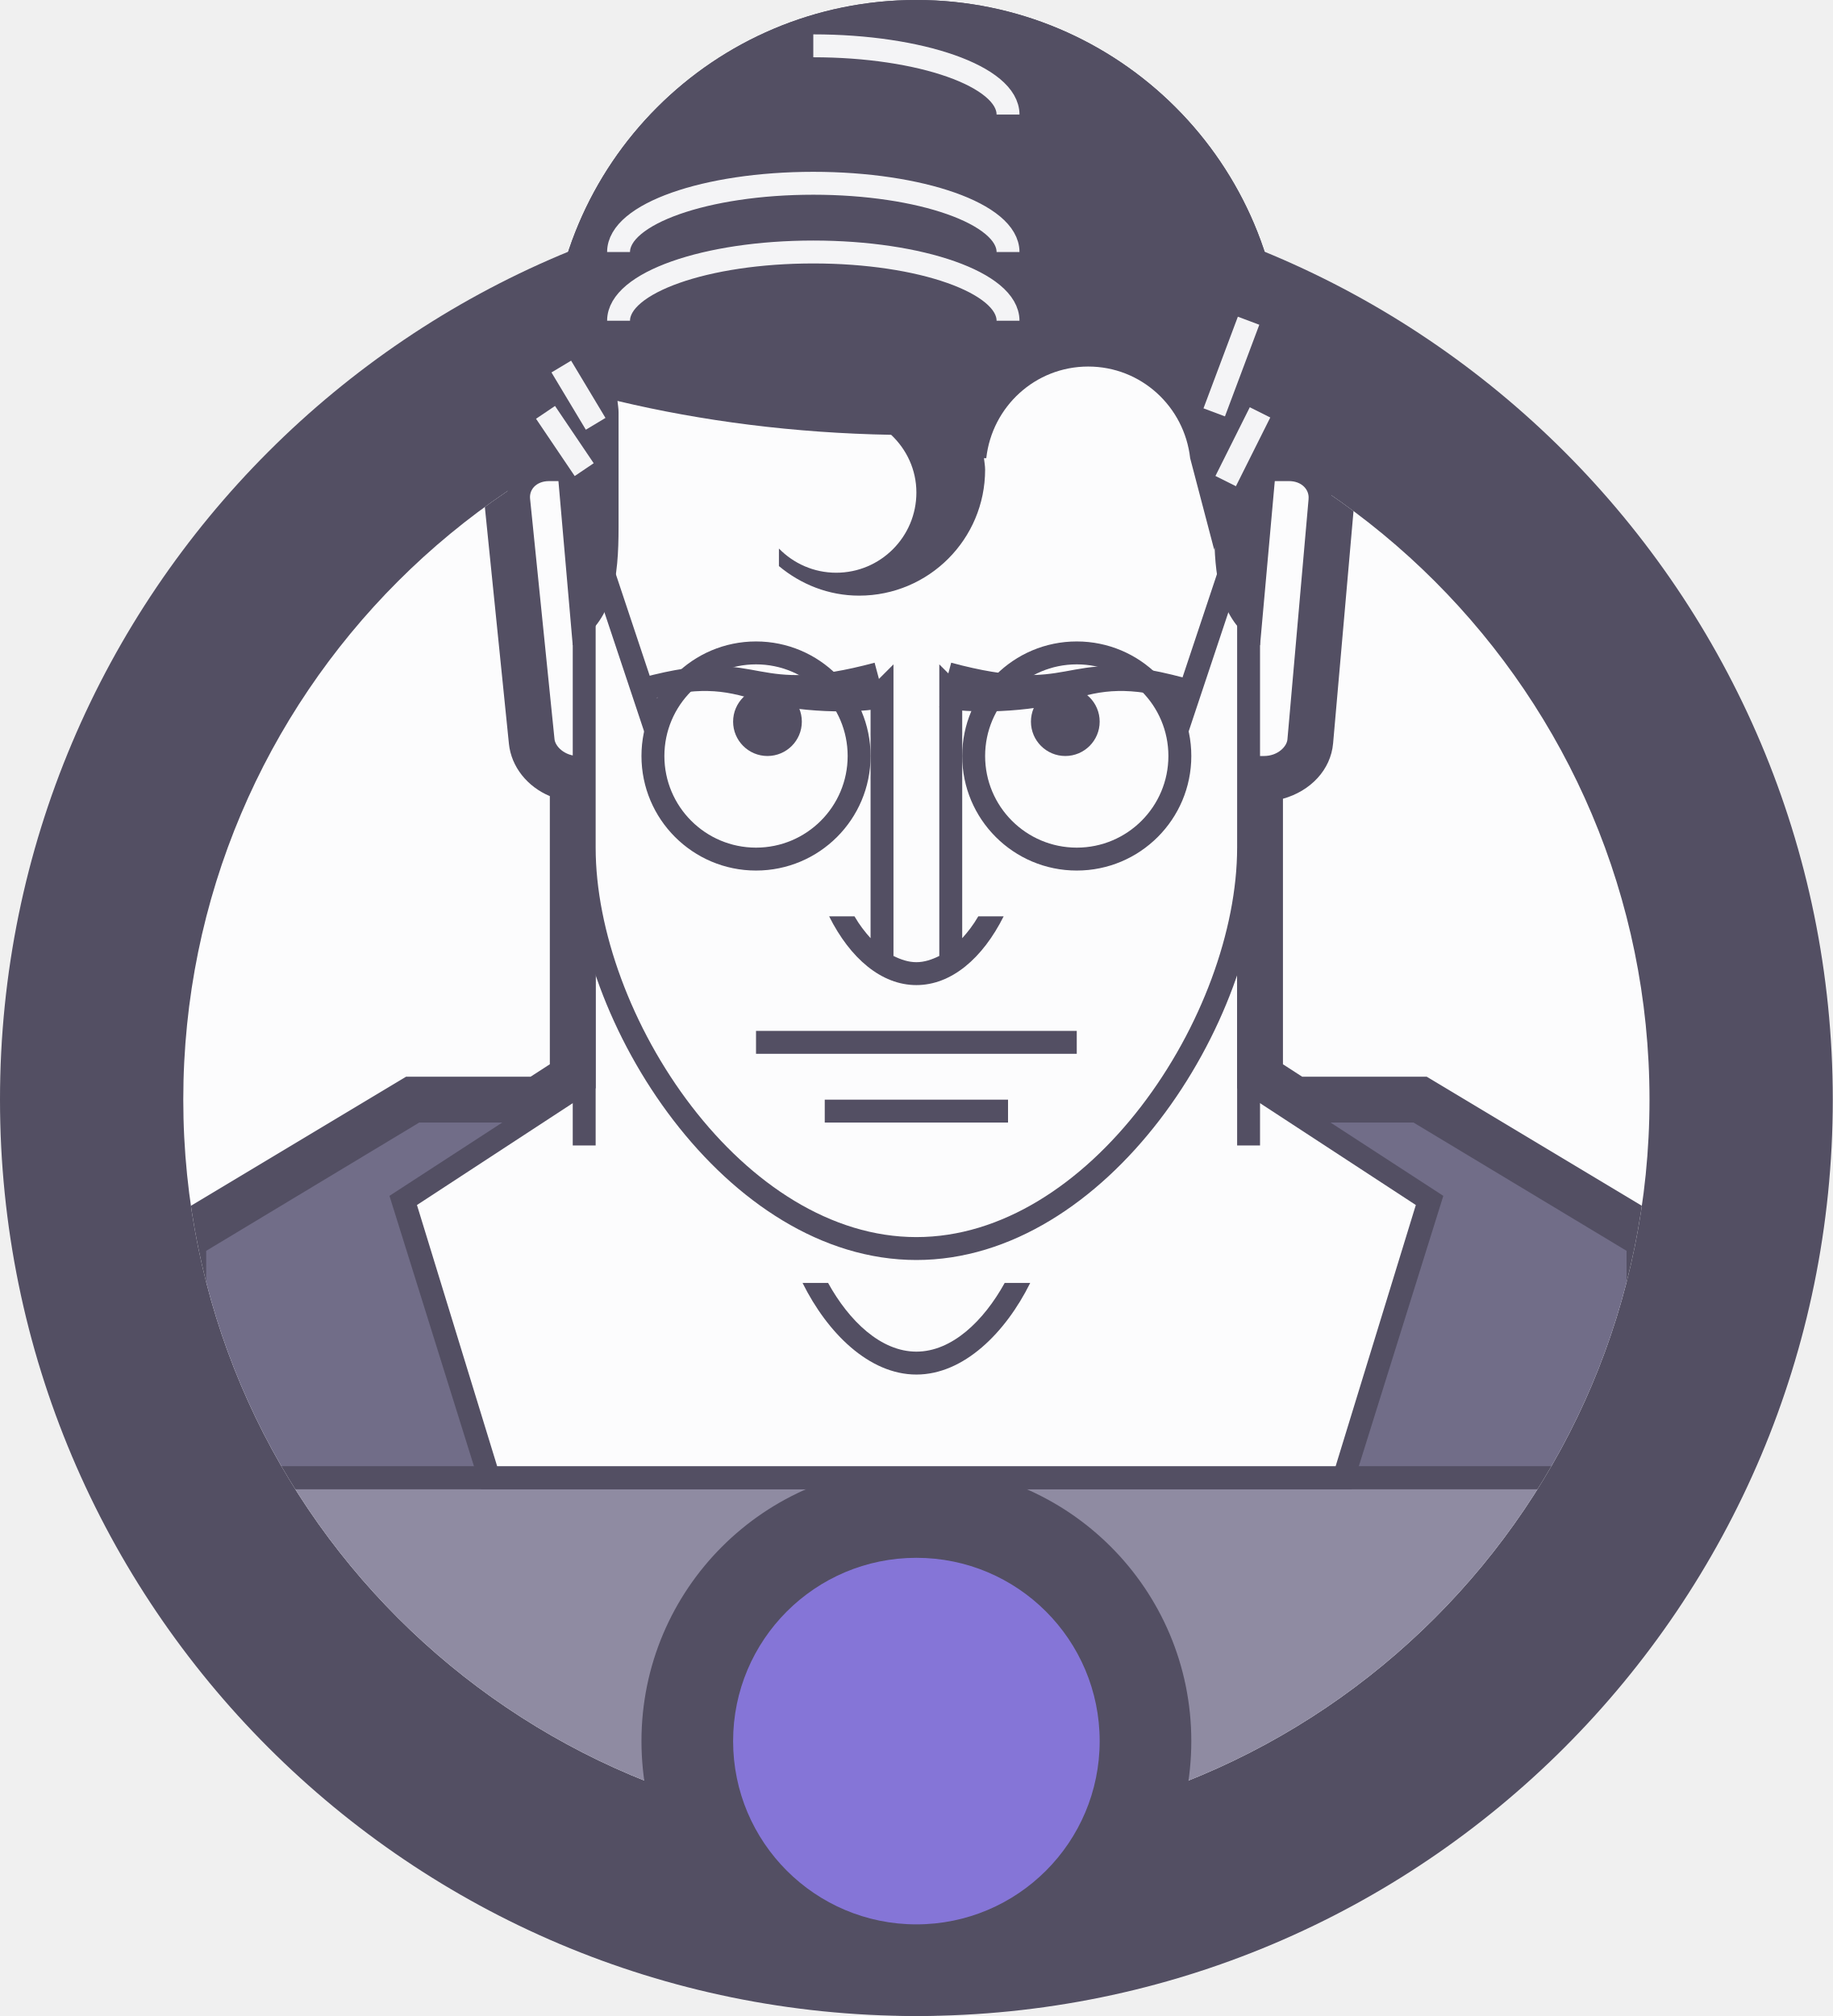
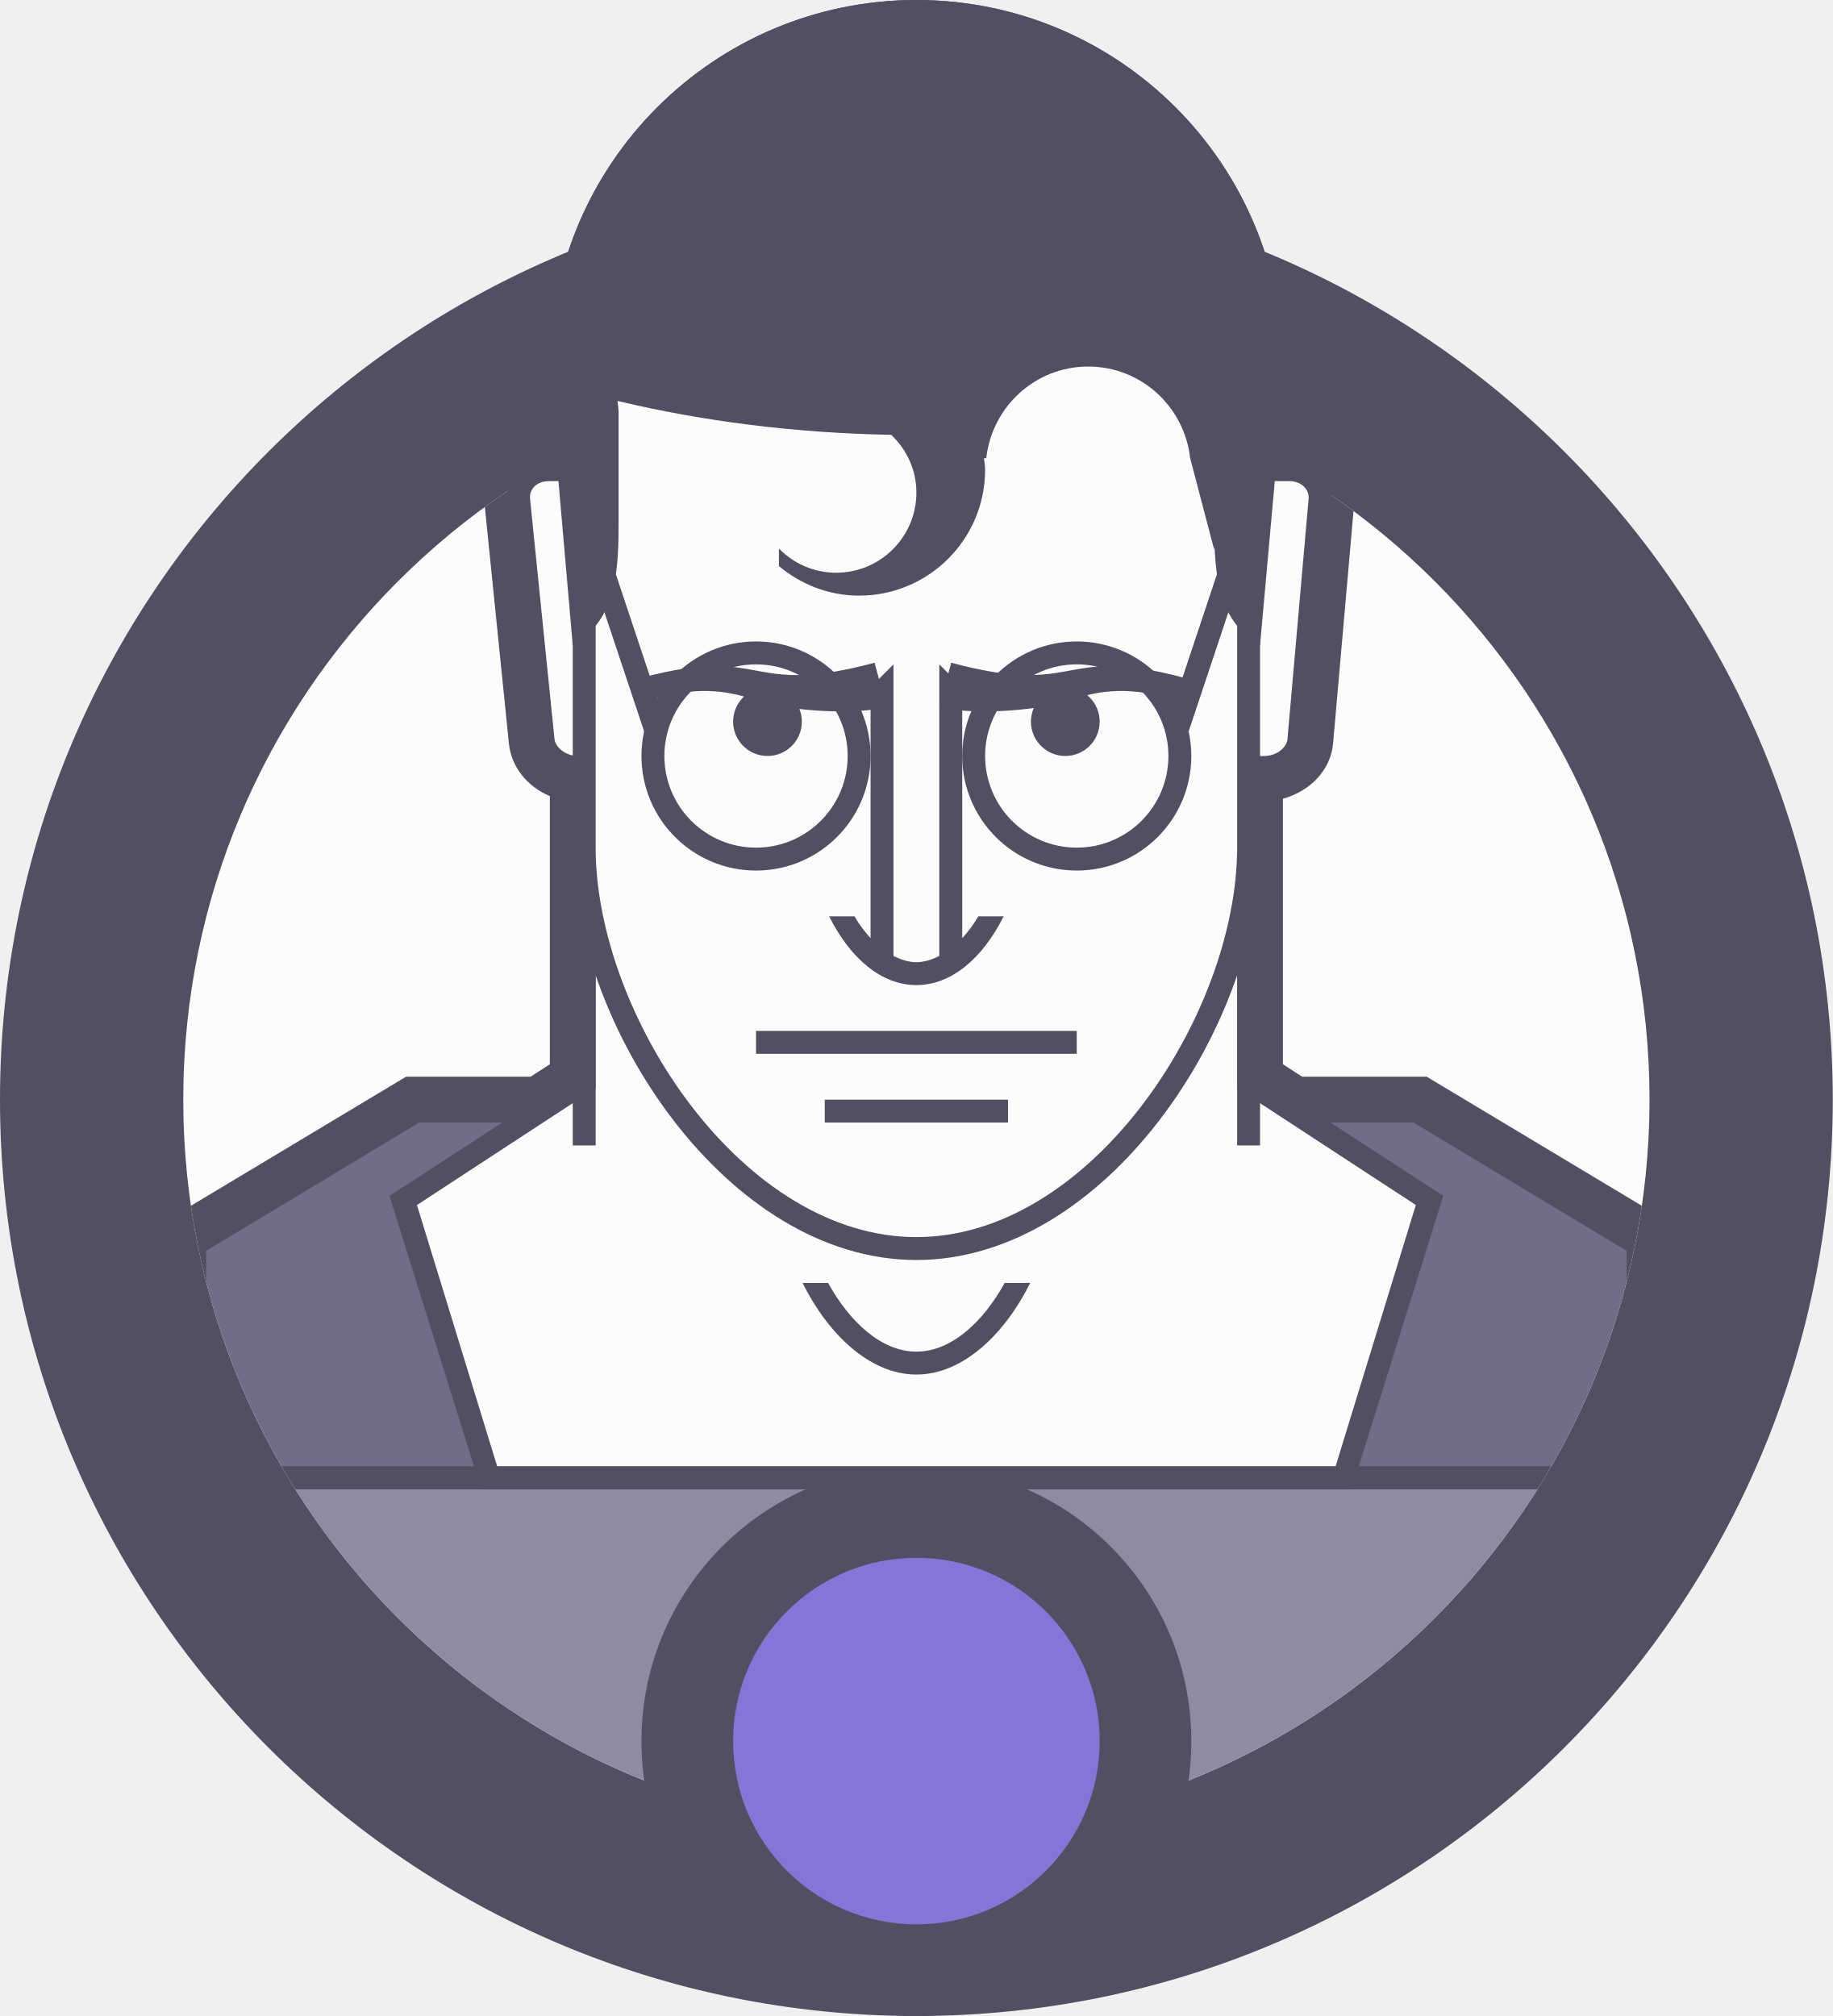
<svg xmlns="http://www.w3.org/2000/svg" width="80" height="88" viewBox="0 0 80 88" fill="none">
  <circle cx="40" cy="48" r="40" fill="#534F63" />
  <circle cx="40" cy="48" r="32" fill="#FCFCFD" />
-   <mask id="mask0_0_9586" style="mask-type:luminance" maskUnits="userSpaceOnUse" x="8" y="16" width="64" height="64">
+   <mask id="mask0_1234_2860" style="mask-type:luminance" maskUnits="userSpaceOnUse" x="8" y="16" width="64" height="64">
    <circle cx="40" cy="48" r="32" fill="white" />
  </mask>
-   <g mask="url(#mask0_0_9586)">
+   <g mask="url(#mask0_1234_2860)">
    <path fill-rule="evenodd" clip-rule="evenodd" d="M40 90C37.532 90 35.143 89.31 33.068 88H8V70H7V53.434L17.723 47H23.159L24 46.456V34.751C23.022 34.342 22.316 33.476 22.214 32.463L21.147 21.971C21.07 21.212 21.307 20.486 21.814 19.926C22.179 19.521 22.666 19.235 23.206 19.096L23.085 17.707H23V16C23 6.626 30.626 -1 40 -1C49.374 -1 57 6.626 57 16V16.029L57.06 16.056L57.027 16.777L56.822 19.051C57.443 19.166 58.008 19.469 58.423 19.921C58.933 20.478 59.178 21.201 59.111 21.957L58.189 32.45C58.087 33.603 57.204 34.531 56 34.866V46.456L56.841 47H62.277L73 53.434V70H72V88H46.932C44.857 89.31 42.468 90 40 90Z" fill="#534F63" />
    <rect x="9" y="65" width="62" height="22" fill="#8F8BA2" />
    <path fill-rule="evenodd" clip-rule="evenodd" d="M72 65H8V54L18 48H62L72 54V65Z" fill="#534F63" />
    <path fill-rule="evenodd" clip-rule="evenodd" d="M9 64V54.6L18.3 49H61.7L71 54.6V64H9Z" fill="#716D88" />
  </g>
-   <path d="M40 1C48.285 1 55 7.715 55 16V16.989L54.231 25.537C54.106 25.061 54.042 24.501 54.017 23.846L53.66 23.826L53.967 23.746L52.932 19.802C52.586 17.104 50.307 15 47.5 15C44.978 15 42.882 16.699 42.231 19H41.856L41.954 20.09C41.964 20.198 41.982 20.324 41.988 20.376C41.997 20.447 42 20.48 42 20.5C42 21.998 41.267 23.324 40.142 24.142C40.681 23.4 41 22.487 41 21.5C41 20.204 40.442 19.06 39.584 18.252L39.303 17.987L38.916 17.98L38.14 17.961C34.271 17.839 30.584 17.34 27.186 16.528L25.814 16.201L25.958 17.602C25.986 17.876 26 17.895 26 18V23C26 24.02 25.945 24.848 25.773 25.518L25 16.643V16C25 7.715 31.715 1 40 1Z" fill="#534F63" stroke="#534F63" stroke-width="2" />
+   <path d="M55 16.988L54.232 25.541C54.106 25.064 54.042 24.503 54.016 23.846L53.66 23.827L53.967 23.746L52.935 19.813C52.594 17.11 50.311 15 47.5 15C44.978 15 42.881 16.699 42.23 19H41.856L41.954 20.09C41.962 20.175 41.975 20.271 41.983 20.334C41.985 20.351 41.987 20.365 41.989 20.376C41.998 20.447 42 20.48 42 20.5C42 21.998 41.268 23.325 40.142 24.143C40.682 23.401 41 22.488 41 21.5C41 20.204 40.441 19.06 39.584 18.252L39.303 17.987L38.916 17.98C34.764 17.904 30.811 17.394 27.185 16.528L25.815 16.201L25.958 17.603C25.971 17.724 25.98 17.795 25.987 17.846C25.996 17.909 26 17.941 26 18V23C26 24.022 25.947 24.852 25.773 25.523L25 16.642V16C25 7.715 31.715 1 40 1C48.285 1 55 7.715 55 16V16.674V16.988Z" fill="#534F63" stroke="#534F63" stroke-width="2" />
  <circle cx="40" cy="76" r="12" fill="#534F63" />
  <circle cx="40" cy="76" r="8" fill="#8575D7" />
  <path fill-rule="evenodd" clip-rule="evenodd" d="M59 65H21L17 52.2L25 47V33H55V47L63 52.2L59 65Z" fill="#534F63" />
  <path fill-rule="evenodd" clip-rule="evenodd" d="M21.7 64L18.2 52.6L26 47.5V34H54V47.5L61.8 52.6L58.3 64H21.7Z" fill="#FCFCFD" />
-   <path d="M23.97 20.5H56.261C57.067 20.5 57.608 21.052 57.621 21.696L57.617 21.826L56.694 32.319C56.641 32.917 56.007 33.5 55.177 33.5H25.246C24.416 33.5 23.767 32.915 23.706 32.312L22.64 21.819C22.57 21.123 23.113 20.5 23.97 20.5Z" fill="#FCFCFD" stroke="#534F63" />
-   <path d="M40 1.5C48.041 1.5 54.5 7.576 54.5 15V37C54.5 40.737 52.869 45.133 50.21 48.595C47.548 52.06 43.929 54.5 40 54.5C36.071 54.5 32.452 52.06 29.79 48.595C27.131 45.133 25.5 40.737 25.5 37V15C25.5 7.576 31.959 1.5 40 1.5Z" fill="#FCFCFD" stroke="#534F63" />
+   <path d="M23.706 32.312L23.706 32.312L22.639 21.82C22.639 21.82 22.639 21.82 22.639 21.82C22.569 21.123 23.113 20.5 23.97 20.5H56.261C57.121 20.5 57.678 21.127 57.617 21.826L56.694 32.319C56.694 32.319 56.694 32.319 56.694 32.319C56.641 32.917 56.007 33.5 55.177 33.5H25.246C24.415 33.5 23.767 32.915 23.706 32.312Z" fill="#FCFCFD" stroke="#534F63" />
+   <path d="M40 1.5C48.041 1.5 54.5 7.576 54.5 15V37C54.5 40.737 52.87 45.133 50.21 48.595C47.548 52.06 43.929 54.5 40 54.5C36.071 54.5 32.452 52.06 29.79 48.595C27.131 45.133 25.5 40.737 25.5 37V15C25.5 7.576 31.959 1.5 40 1.5Z" fill="#FCFCFD" stroke="#534F63" />
  <path fill-rule="evenodd" clip-rule="evenodd" d="M54 50V42H55V50H54ZM33 45H47V46H33V45ZM40 43C38.473 43 37.109 41.833 36.192 40H37.299C37.511 40.367 37.75 40.677 38 40.953V30L39 29V41.728C39.321 41.887 39.652 42 40 42C40.348 42 40.679 41.887 41 41.728V29L42 30V40.953C42.25 40.677 42.489 40.367 42.701 40H43.808C42.891 41.833 41.527 43 40 43ZM25 42H26V50H25V42ZM36 48H44V49H36V48ZM40 59C41.551 59 42.938 57.662 43.855 56H44.969C43.89 58.176 42.067 60 40 60C37.933 60 36.11 58.176 35.031 56H36.145C37.062 57.662 38.449 59 40 59Z" fill="#534F63" />
  <path fill-rule="evenodd" clip-rule="evenodd" d="M33.082 30.584C31.523 30.076 30.422 29.978 28.269 30.555C28.239 30.543 28.025 29.601 28.009 29.586C30.907 28.809 31.996 29.092 33.211 29.31C34.3 29.505 35.491 29.648 38.176 28.928L38.694 30.864C37.477 31.19 34.641 31.093 33.082 30.584Z" fill="#534F63" />
-   <path fill-rule="evenodd" clip-rule="evenodd" d="M46.612 30.584C48.172 30.076 49.273 29.978 51.426 30.555C51.456 30.543 51.67 29.601 51.685 29.586C48.788 28.809 47.699 29.092 46.483 29.31C45.394 29.505 44.203 29.648 41.519 28.928L41 30.864C42.218 31.19 45.053 31.093 46.612 30.584Z" fill="#534F63" />
+   <path fill-rule="evenodd" clip-rule="evenodd" d="M46.612 30.584C48.172 30.076 49.273 29.978 51.426 30.555C51.456 30.543 51.67 29.601 51.685 29.586C48.787 28.809 47.699 29.092 46.483 29.31C45.394 29.505 44.203 29.648 41.519 28.928L41 30.864C42.218 31.19 45.053 31.093 46.612 30.584Z" fill="#534F63" />
  <path fill-rule="evenodd" clip-rule="evenodd" d="M46.5 33C45.672 33 45 32.328 45 31.5C45 30.672 45.672 30 46.5 30C47.328 30 48 30.672 48 31.5C48 32.328 47.328 33 46.5 33ZM33.5 33C32.672 33 32 32.328 32 31.5C32 30.672 32.672 30 33.5 30C34.328 30 35 30.672 35 31.5C35 32.328 34.328 33 33.5 33Z" fill="#534F63" />
  <path fill-rule="evenodd" clip-rule="evenodd" d="M47 38C44.239 38 42 35.761 42 33C42 30.239 44.239 28 47 28C49.761 28 52 30.239 52 33C52 35.761 49.761 38 47 38ZM47 29C44.791 29 43 30.791 43 33C43 35.209 44.791 37 47 37C49.209 37 51 35.209 51 33C51 30.791 49.209 29 47 29ZM33 38C30.239 38 28 35.761 28 33C28 30.239 30.239 28 33 28C35.761 28 38 30.239 38 33C38 35.761 35.761 38 33 38ZM33 29C30.791 29 29 30.791 29 33C29 35.209 30.791 37 33 37C35.209 37 37 35.209 37 33C37 30.791 35.209 29 33 29Z" fill="#534F63" />
  <path fill-rule="evenodd" clip-rule="evenodd" d="M26.974 25.342L28.974 31.342L29.132 31.816L28.184 32.132L28.026 31.658L26.026 25.658L25.867 25.184L26.816 24.867L26.974 25.342ZM53.026 25.342L51.026 31.342L50.867 31.816L51.816 32.132L51.974 31.658L53.974 25.658L54.132 25.184L53.184 24.867L53.026 25.342Z" fill="#534F63" />
  <path fill-rule="evenodd" clip-rule="evenodd" d="M56.031 16.688L55 28.168C53.457 27.27 53.089 25.719 53.017 23.885L53 24L51.95 20C51.698 17.753 49.814 16 47.5 16C45.186 16 43.302 17.753 43.05 20H42.95C42.965 20.167 43 20.329 43 20.5C43 23.538 40.538 26 37.5 26C36.163 26 34.953 25.504 34 24.71V23.944C34.635 24.594 35.519 25 36.5 25C38.433 25 40 23.433 40 21.5C40 20.501 39.571 19.614 38.898 18.98C34.676 18.903 30.651 18.384 26.953 17.501C26.97 17.667 27 17.829 27 18V23C27 25.215 26.786 27.128 25 28.168L24.002 16.708C24.001 16.707 24.001 16.707 24 16.707V16C24 7.163 31.163 0 40 0C48.837 0 56 7.163 56 16V16.674L56.031 16.688Z" fill="#534F63" />
-   <path d="M44 14C44 12.343 40.194 11 35.5 11C30.806 11 27 12.343 27 14" stroke="#F4F4F6" />
-   <path d="M44 11C44 9.343 40.194 8 35.5 8C30.806 8 27 9.343 27 11" stroke="#F4F4F6" />
-   <path d="M44 5C44 3.343 40.194 2 35.5 2" stroke="#F4F4F6" />
-   <path d="M54.5 14L53 18M55 18L53.5 21M24.5 16L26 18.5M23.812 18L25.5 20.5" stroke="#F4F4F6" />
</svg>
